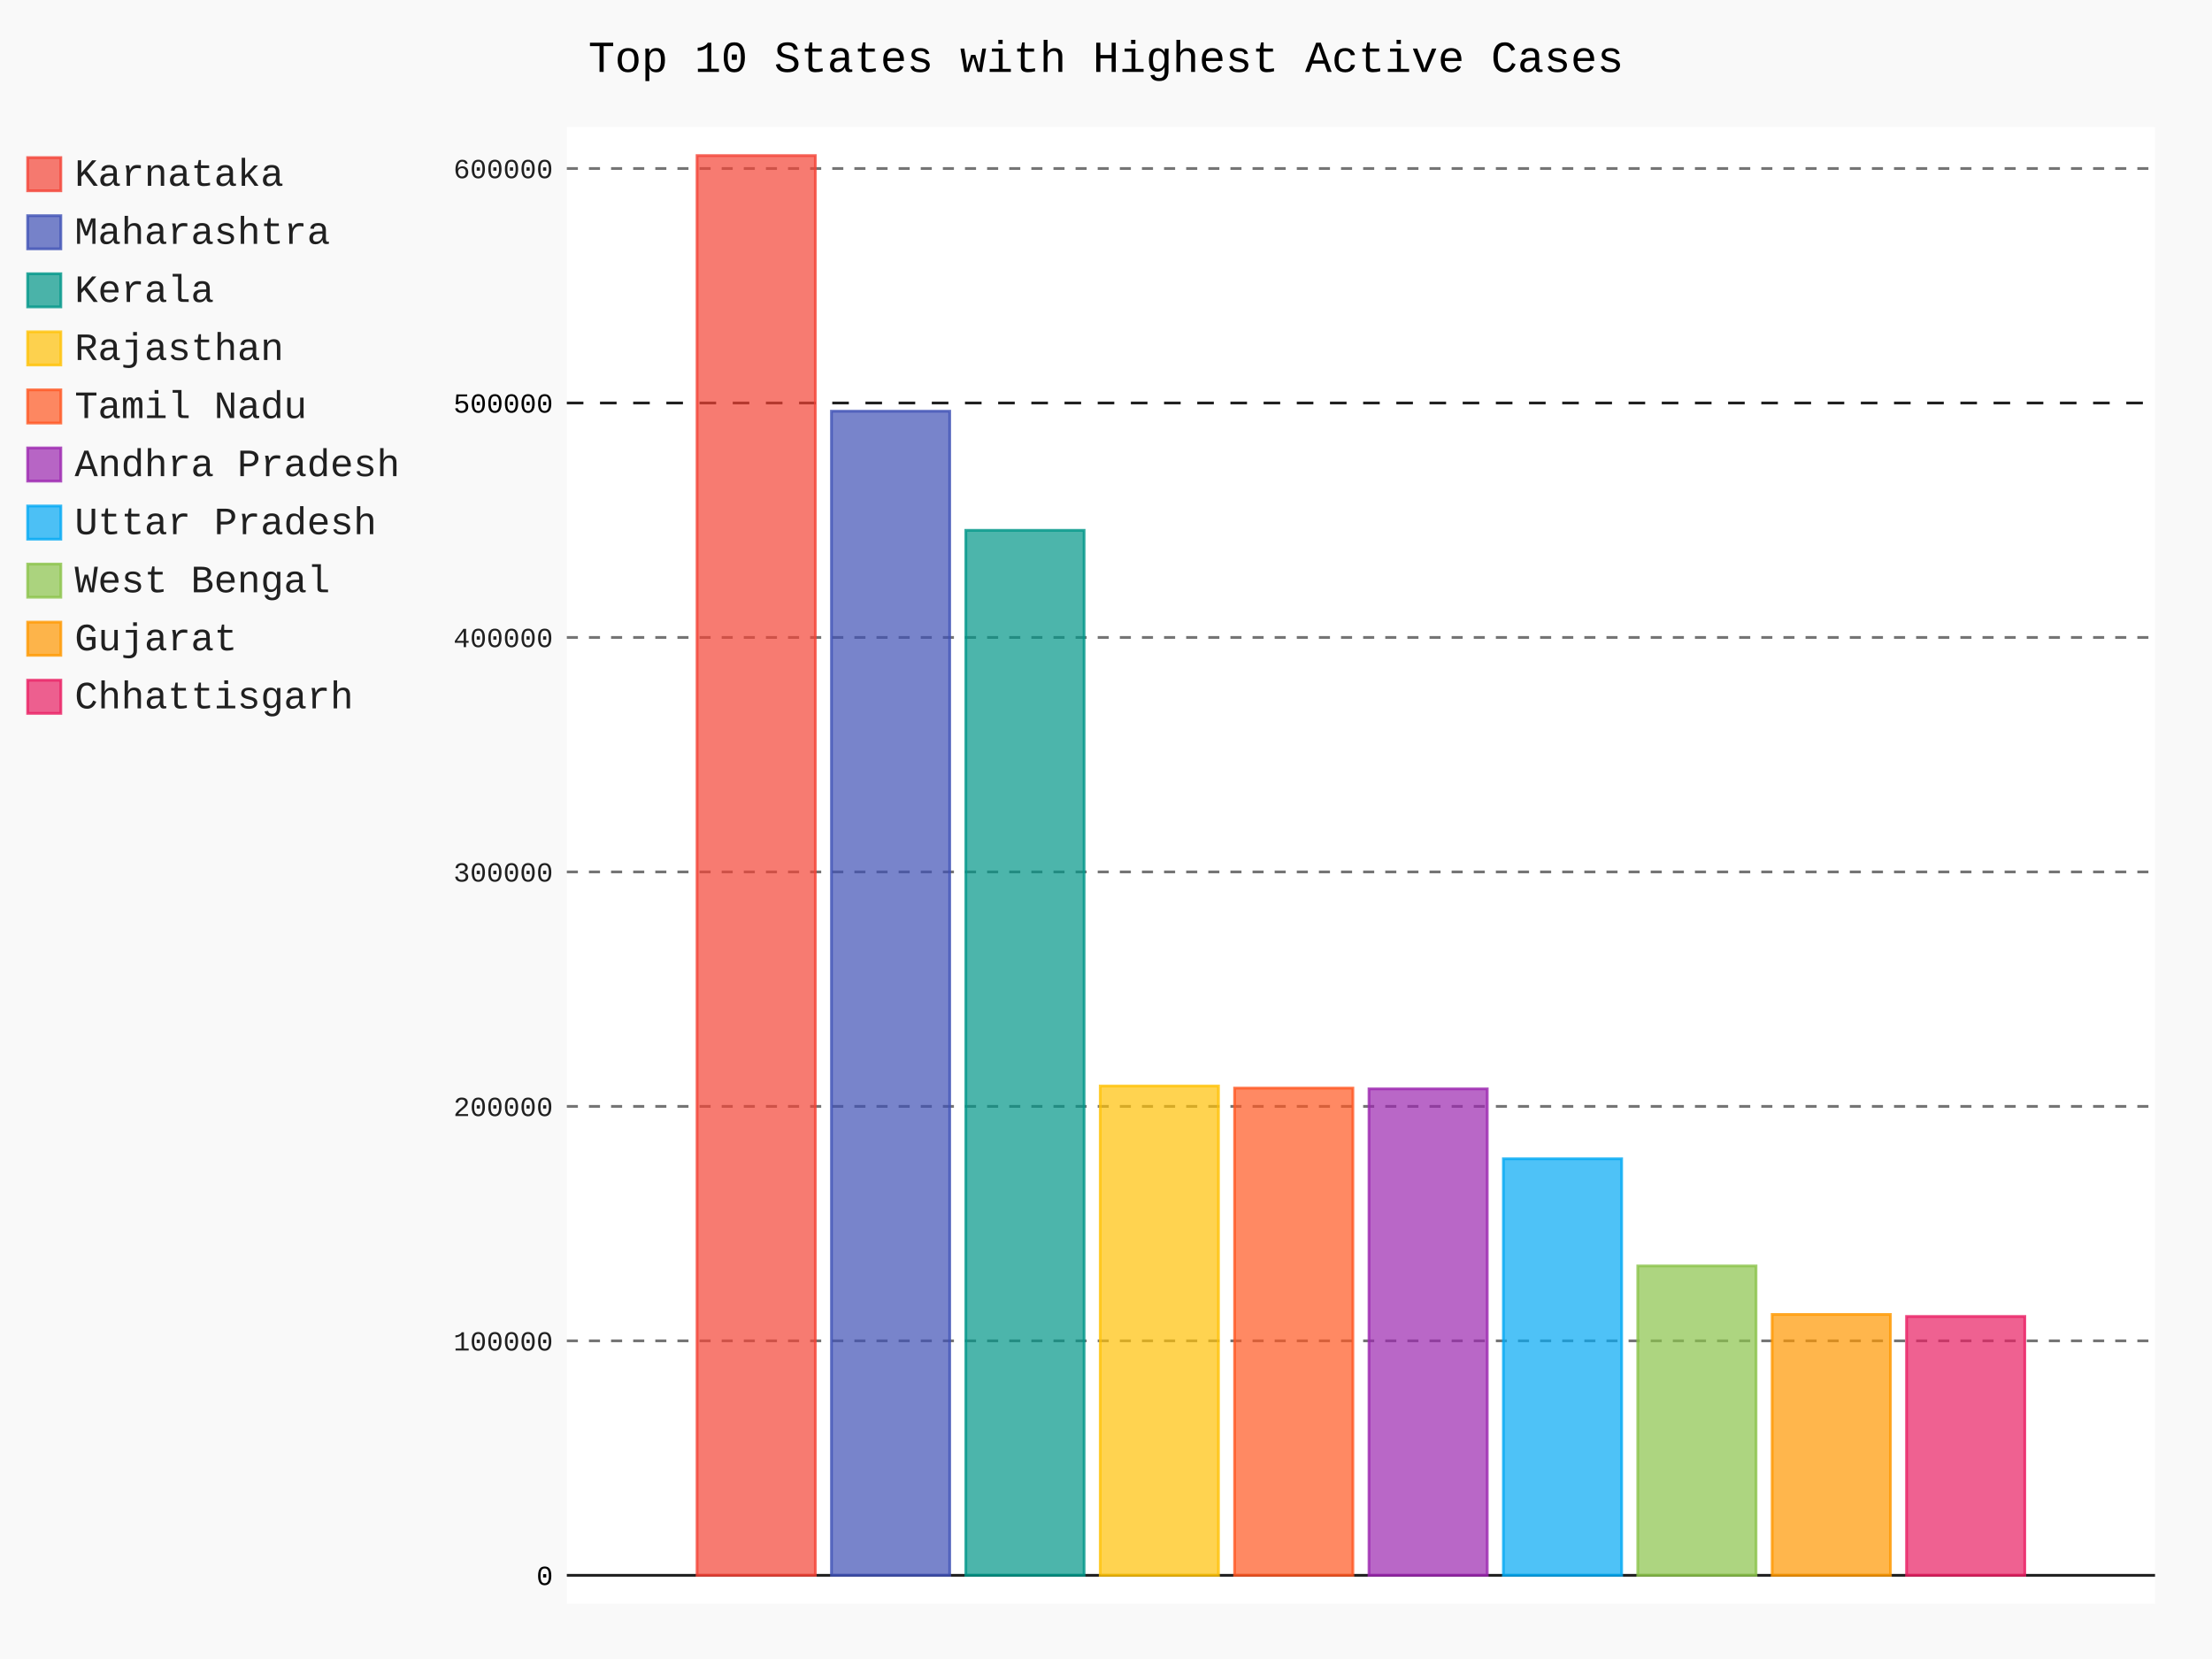
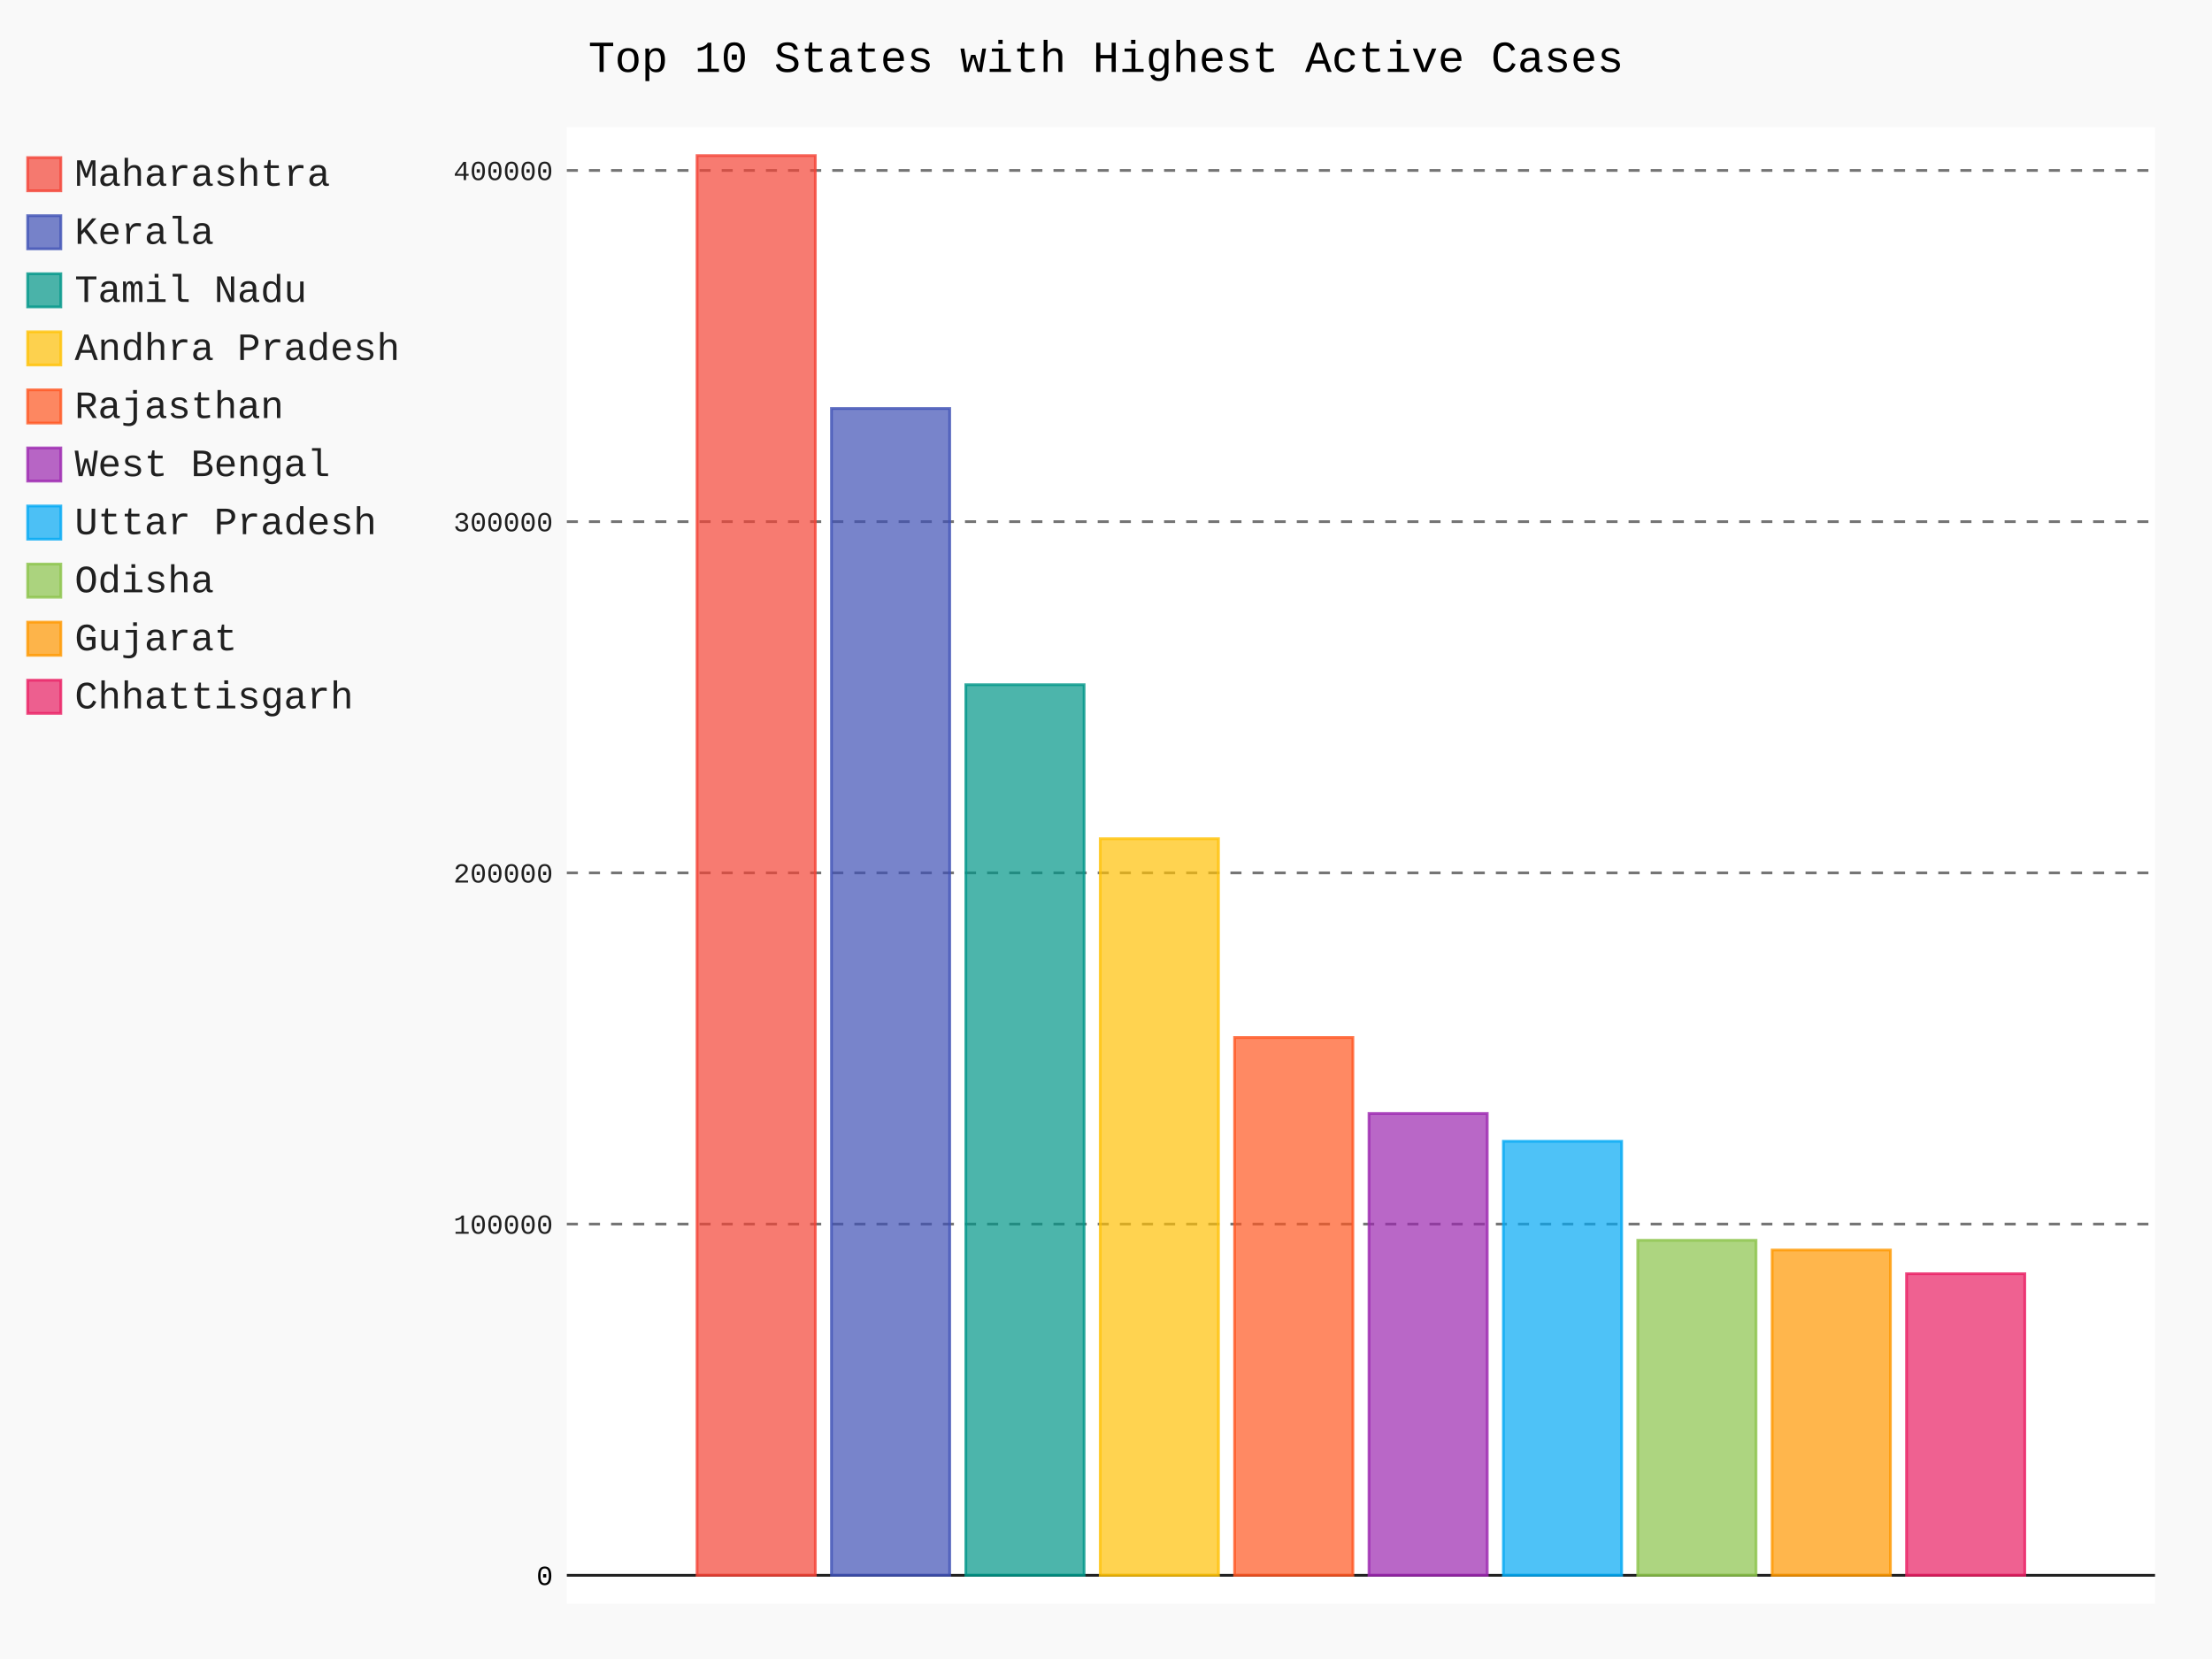
- <svg xmlns="http://www.w3.org/2000/svg" id="chart-166ef414-3161-4410-8903-fea153c54db4" class="pygal-chart" viewBox="0 0 800 600">
+ <svg xmlns="http://www.w3.org/2000/svg" id="chart-aa1db33b-b1c1-44d6-adee-5dd4cc53530f" class="pygal-chart" viewBox="0 0 800 600">
  <defs>
-     <style type="text/css">#chart-166ef414-3161-4410-8903-fea153c54db4{-webkit-user-select:none;-webkit-font-smoothing:antialiased;font-family:Consolas,"Liberation Mono",Menlo,Courier,monospace}#chart-166ef414-3161-4410-8903-fea153c54db4 .title{font-family:Consolas,"Liberation Mono",Menlo,Courier,monospace;font-size:16px}#chart-166ef414-3161-4410-8903-fea153c54db4 .legends .legend text{font-family:Consolas,"Liberation Mono",Menlo,Courier,monospace;font-size:14px}#chart-166ef414-3161-4410-8903-fea153c54db4 .axis text{font-family:Consolas,"Liberation Mono",Menlo,Courier,monospace;font-size:10px}#chart-166ef414-3161-4410-8903-fea153c54db4 .axis text.major{font-family:Consolas,"Liberation Mono",Menlo,Courier,monospace;font-size:10px}#chart-166ef414-3161-4410-8903-fea153c54db4 .text-overlay text.value{font-family:Consolas,"Liberation Mono",Menlo,Courier,monospace;font-size:16px}#chart-166ef414-3161-4410-8903-fea153c54db4 .text-overlay text.label{font-family:Consolas,"Liberation Mono",Menlo,Courier,monospace;font-size:10px}#chart-166ef414-3161-4410-8903-fea153c54db4 .tooltip{font-family:Consolas,"Liberation Mono",Menlo,Courier,monospace;font-size:14px}#chart-166ef414-3161-4410-8903-fea153c54db4 text.no_data{font-family:Consolas,"Liberation Mono",Menlo,Courier,monospace;font-size:64px}
- #chart-166ef414-3161-4410-8903-fea153c54db4{background-color:rgba(249,249,249,1)}#chart-166ef414-3161-4410-8903-fea153c54db4 path,#chart-166ef414-3161-4410-8903-fea153c54db4 line,#chart-166ef414-3161-4410-8903-fea153c54db4 rect,#chart-166ef414-3161-4410-8903-fea153c54db4 circle{-webkit-transition:150ms;-moz-transition:150ms;transition:150ms}#chart-166ef414-3161-4410-8903-fea153c54db4 .graph &gt; .background{fill:rgba(249,249,249,1)}#chart-166ef414-3161-4410-8903-fea153c54db4 .plot &gt; .background{fill:rgba(255,255,255,1)}#chart-166ef414-3161-4410-8903-fea153c54db4 .graph{fill:rgba(0,0,0,.87)}#chart-166ef414-3161-4410-8903-fea153c54db4 text.no_data{fill:rgba(0,0,0,1)}#chart-166ef414-3161-4410-8903-fea153c54db4 .title{fill:rgba(0,0,0,1)}#chart-166ef414-3161-4410-8903-fea153c54db4 .legends .legend text{fill:rgba(0,0,0,.87)}#chart-166ef414-3161-4410-8903-fea153c54db4 .legends .legend:hover text{fill:rgba(0,0,0,1)}#chart-166ef414-3161-4410-8903-fea153c54db4 .axis .line{stroke:rgba(0,0,0,1)}#chart-166ef414-3161-4410-8903-fea153c54db4 .axis .guide.line{stroke:rgba(0,0,0,.54)}#chart-166ef414-3161-4410-8903-fea153c54db4 .axis .major.line{stroke:rgba(0,0,0,.87)}#chart-166ef414-3161-4410-8903-fea153c54db4 .axis text.major{fill:rgba(0,0,0,1)}#chart-166ef414-3161-4410-8903-fea153c54db4 .axis.y .guides:hover .guide.line,#chart-166ef414-3161-4410-8903-fea153c54db4 .line-graph .axis.x .guides:hover .guide.line,#chart-166ef414-3161-4410-8903-fea153c54db4 .stackedline-graph .axis.x .guides:hover .guide.line,#chart-166ef414-3161-4410-8903-fea153c54db4 .xy-graph .axis.x .guides:hover .guide.line{stroke:rgba(0,0,0,1)}#chart-166ef414-3161-4410-8903-fea153c54db4 .axis .guides:hover text{fill:rgba(0,0,0,1)}#chart-166ef414-3161-4410-8903-fea153c54db4 .reactive{fill-opacity:.7;stroke-opacity:.8}#chart-166ef414-3161-4410-8903-fea153c54db4 .ci{stroke:rgba(0,0,0,.87)}#chart-166ef414-3161-4410-8903-fea153c54db4 .reactive.active,#chart-166ef414-3161-4410-8903-fea153c54db4 .active .reactive{fill-opacity:.8;stroke-opacity:.9;stroke-width:4}#chart-166ef414-3161-4410-8903-fea153c54db4 .ci .reactive.active{stroke-width:1.5}#chart-166ef414-3161-4410-8903-fea153c54db4 .series text{fill:rgba(0,0,0,1)}#chart-166ef414-3161-4410-8903-fea153c54db4 .tooltip rect{fill:rgba(255,255,255,1);stroke:rgba(0,0,0,1);-webkit-transition:opacity 150ms;-moz-transition:opacity 150ms;transition:opacity 150ms}#chart-166ef414-3161-4410-8903-fea153c54db4 .tooltip .label{fill:rgba(0,0,0,.87)}#chart-166ef414-3161-4410-8903-fea153c54db4 .tooltip .label{fill:rgba(0,0,0,.87)}#chart-166ef414-3161-4410-8903-fea153c54db4 .tooltip .legend{font-size:.8em;fill:rgba(0,0,0,.54)}#chart-166ef414-3161-4410-8903-fea153c54db4 .tooltip .x_label{font-size:.6em;fill:rgba(0,0,0,1)}#chart-166ef414-3161-4410-8903-fea153c54db4 .tooltip .xlink{font-size:.5em;text-decoration:underline}#chart-166ef414-3161-4410-8903-fea153c54db4 .tooltip .value{font-size:1.5em}#chart-166ef414-3161-4410-8903-fea153c54db4 .bound{font-size:.5em}#chart-166ef414-3161-4410-8903-fea153c54db4 .max-value{font-size:.75em;fill:rgba(0,0,0,.54)}#chart-166ef414-3161-4410-8903-fea153c54db4 .map-element{fill:rgba(255,255,255,1);stroke:rgba(0,0,0,.54) !important}#chart-166ef414-3161-4410-8903-fea153c54db4 .map-element .reactive{fill-opacity:inherit;stroke-opacity:inherit}#chart-166ef414-3161-4410-8903-fea153c54db4 .color-0,#chart-166ef414-3161-4410-8903-fea153c54db4 .color-0 a:visited{stroke:#F44336;fill:#F44336}#chart-166ef414-3161-4410-8903-fea153c54db4 .color-1,#chart-166ef414-3161-4410-8903-fea153c54db4 .color-1 a:visited{stroke:#3F51B5;fill:#3F51B5}#chart-166ef414-3161-4410-8903-fea153c54db4 .color-2,#chart-166ef414-3161-4410-8903-fea153c54db4 .color-2 a:visited{stroke:#009688;fill:#009688}#chart-166ef414-3161-4410-8903-fea153c54db4 .color-3,#chart-166ef414-3161-4410-8903-fea153c54db4 .color-3 a:visited{stroke:#FFC107;fill:#FFC107}#chart-166ef414-3161-4410-8903-fea153c54db4 .color-4,#chart-166ef414-3161-4410-8903-fea153c54db4 .color-4 a:visited{stroke:#FF5722;fill:#FF5722}#chart-166ef414-3161-4410-8903-fea153c54db4 .color-5,#chart-166ef414-3161-4410-8903-fea153c54db4 .color-5 a:visited{stroke:#9C27B0;fill:#9C27B0}#chart-166ef414-3161-4410-8903-fea153c54db4 .color-6,#chart-166ef414-3161-4410-8903-fea153c54db4 .color-6 a:visited{stroke:#03A9F4;fill:#03A9F4}#chart-166ef414-3161-4410-8903-fea153c54db4 .color-7,#chart-166ef414-3161-4410-8903-fea153c54db4 .color-7 a:visited{stroke:#8BC34A;fill:#8BC34A}#chart-166ef414-3161-4410-8903-fea153c54db4 .color-8,#chart-166ef414-3161-4410-8903-fea153c54db4 .color-8 a:visited{stroke:#FF9800;fill:#FF9800}#chart-166ef414-3161-4410-8903-fea153c54db4 .color-9,#chart-166ef414-3161-4410-8903-fea153c54db4 .color-9 a:visited{stroke:#E91E63;fill:#E91E63}#chart-166ef414-3161-4410-8903-fea153c54db4 .text-overlay .color-0 text{fill:black}#chart-166ef414-3161-4410-8903-fea153c54db4 .text-overlay .color-1 text{fill:black}#chart-166ef414-3161-4410-8903-fea153c54db4 .text-overlay .color-2 text{fill:black}#chart-166ef414-3161-4410-8903-fea153c54db4 .text-overlay .color-3 text{fill:black}#chart-166ef414-3161-4410-8903-fea153c54db4 .text-overlay .color-4 text{fill:black}#chart-166ef414-3161-4410-8903-fea153c54db4 .text-overlay .color-5 text{fill:black}#chart-166ef414-3161-4410-8903-fea153c54db4 .text-overlay .color-6 text{fill:black}#chart-166ef414-3161-4410-8903-fea153c54db4 .text-overlay .color-7 text{fill:black}#chart-166ef414-3161-4410-8903-fea153c54db4 .text-overlay .color-8 text{fill:black}#chart-166ef414-3161-4410-8903-fea153c54db4 .text-overlay .color-9 text{fill:black}
- #chart-166ef414-3161-4410-8903-fea153c54db4 text.no_data{text-anchor:middle}#chart-166ef414-3161-4410-8903-fea153c54db4 .guide.line{fill:none}#chart-166ef414-3161-4410-8903-fea153c54db4 .centered{text-anchor:middle}#chart-166ef414-3161-4410-8903-fea153c54db4 .title{text-anchor:middle}#chart-166ef414-3161-4410-8903-fea153c54db4 .legends .legend text{fill-opacity:1}#chart-166ef414-3161-4410-8903-fea153c54db4 .axis.x text{text-anchor:middle}#chart-166ef414-3161-4410-8903-fea153c54db4 .axis.x:not(.web) text[transform]{text-anchor:start}#chart-166ef414-3161-4410-8903-fea153c54db4 .axis.x:not(.web) text[transform].backwards{text-anchor:end}#chart-166ef414-3161-4410-8903-fea153c54db4 .axis.y text{text-anchor:end}#chart-166ef414-3161-4410-8903-fea153c54db4 .axis.y text[transform].backwards{text-anchor:start}#chart-166ef414-3161-4410-8903-fea153c54db4 .axis.y2 text{text-anchor:start}#chart-166ef414-3161-4410-8903-fea153c54db4 .axis.y2 text[transform].backwards{text-anchor:end}#chart-166ef414-3161-4410-8903-fea153c54db4 .axis .guide.line{stroke-dasharray:4,4}#chart-166ef414-3161-4410-8903-fea153c54db4 .axis .major.guide.line{stroke-dasharray:6,6}#chart-166ef414-3161-4410-8903-fea153c54db4 .horizontal .axis.y .guide.line,#chart-166ef414-3161-4410-8903-fea153c54db4 .horizontal .axis.y2 .guide.line,#chart-166ef414-3161-4410-8903-fea153c54db4 .vertical .axis.x .guide.line{opacity:0}#chart-166ef414-3161-4410-8903-fea153c54db4 .horizontal .axis.always_show .guide.line,#chart-166ef414-3161-4410-8903-fea153c54db4 .vertical .axis.always_show .guide.line{opacity:1 !important}#chart-166ef414-3161-4410-8903-fea153c54db4 .axis.y .guides:hover .guide.line,#chart-166ef414-3161-4410-8903-fea153c54db4 .axis.y2 .guides:hover .guide.line,#chart-166ef414-3161-4410-8903-fea153c54db4 .axis.x .guides:hover .guide.line{opacity:1}#chart-166ef414-3161-4410-8903-fea153c54db4 .axis .guides:hover text{opacity:1}#chart-166ef414-3161-4410-8903-fea153c54db4 .nofill{fill:none}#chart-166ef414-3161-4410-8903-fea153c54db4 .subtle-fill{fill-opacity:.2}#chart-166ef414-3161-4410-8903-fea153c54db4 .dot{stroke-width:1px;fill-opacity:1}#chart-166ef414-3161-4410-8903-fea153c54db4 .dot.active{stroke-width:5px}#chart-166ef414-3161-4410-8903-fea153c54db4 .dot.negative{fill:transparent}#chart-166ef414-3161-4410-8903-fea153c54db4 text,#chart-166ef414-3161-4410-8903-fea153c54db4 tspan{stroke:none !important}#chart-166ef414-3161-4410-8903-fea153c54db4 .series text.active{opacity:1}#chart-166ef414-3161-4410-8903-fea153c54db4 .tooltip rect{fill-opacity:.95;stroke-width:.5}#chart-166ef414-3161-4410-8903-fea153c54db4 .tooltip text{fill-opacity:1}#chart-166ef414-3161-4410-8903-fea153c54db4 .showable{visibility:hidden}#chart-166ef414-3161-4410-8903-fea153c54db4 .showable.shown{visibility:visible}#chart-166ef414-3161-4410-8903-fea153c54db4 .gauge-background{fill:rgba(229,229,229,1);stroke:none}#chart-166ef414-3161-4410-8903-fea153c54db4 .bg-lines{stroke:rgba(249,249,249,1);stroke-width:2px}</style>
+     <style type="text/css">#chart-aa1db33b-b1c1-44d6-adee-5dd4cc53530f{-webkit-user-select:none;-webkit-font-smoothing:antialiased;font-family:Consolas,"Liberation Mono",Menlo,Courier,monospace}#chart-aa1db33b-b1c1-44d6-adee-5dd4cc53530f .title{font-family:Consolas,"Liberation Mono",Menlo,Courier,monospace;font-size:16px}#chart-aa1db33b-b1c1-44d6-adee-5dd4cc53530f .legends .legend text{font-family:Consolas,"Liberation Mono",Menlo,Courier,monospace;font-size:14px}#chart-aa1db33b-b1c1-44d6-adee-5dd4cc53530f .axis text{font-family:Consolas,"Liberation Mono",Menlo,Courier,monospace;font-size:10px}#chart-aa1db33b-b1c1-44d6-adee-5dd4cc53530f .axis text.major{font-family:Consolas,"Liberation Mono",Menlo,Courier,monospace;font-size:10px}#chart-aa1db33b-b1c1-44d6-adee-5dd4cc53530f .text-overlay text.value{font-family:Consolas,"Liberation Mono",Menlo,Courier,monospace;font-size:16px}#chart-aa1db33b-b1c1-44d6-adee-5dd4cc53530f .text-overlay text.label{font-family:Consolas,"Liberation Mono",Menlo,Courier,monospace;font-size:10px}#chart-aa1db33b-b1c1-44d6-adee-5dd4cc53530f .tooltip{font-family:Consolas,"Liberation Mono",Menlo,Courier,monospace;font-size:14px}#chart-aa1db33b-b1c1-44d6-adee-5dd4cc53530f text.no_data{font-family:Consolas,"Liberation Mono",Menlo,Courier,monospace;font-size:64px}
+ #chart-aa1db33b-b1c1-44d6-adee-5dd4cc53530f{background-color:rgba(249,249,249,1)}#chart-aa1db33b-b1c1-44d6-adee-5dd4cc53530f path,#chart-aa1db33b-b1c1-44d6-adee-5dd4cc53530f line,#chart-aa1db33b-b1c1-44d6-adee-5dd4cc53530f rect,#chart-aa1db33b-b1c1-44d6-adee-5dd4cc53530f circle{-webkit-transition:150ms;-moz-transition:150ms;transition:150ms}#chart-aa1db33b-b1c1-44d6-adee-5dd4cc53530f .graph &gt; .background{fill:rgba(249,249,249,1)}#chart-aa1db33b-b1c1-44d6-adee-5dd4cc53530f .plot &gt; .background{fill:rgba(255,255,255,1)}#chart-aa1db33b-b1c1-44d6-adee-5dd4cc53530f .graph{fill:rgba(0,0,0,.87)}#chart-aa1db33b-b1c1-44d6-adee-5dd4cc53530f text.no_data{fill:rgba(0,0,0,1)}#chart-aa1db33b-b1c1-44d6-adee-5dd4cc53530f .title{fill:rgba(0,0,0,1)}#chart-aa1db33b-b1c1-44d6-adee-5dd4cc53530f .legends .legend text{fill:rgba(0,0,0,.87)}#chart-aa1db33b-b1c1-44d6-adee-5dd4cc53530f .legends .legend:hover text{fill:rgba(0,0,0,1)}#chart-aa1db33b-b1c1-44d6-adee-5dd4cc53530f .axis .line{stroke:rgba(0,0,0,1)}#chart-aa1db33b-b1c1-44d6-adee-5dd4cc53530f .axis .guide.line{stroke:rgba(0,0,0,.54)}#chart-aa1db33b-b1c1-44d6-adee-5dd4cc53530f .axis .major.line{stroke:rgba(0,0,0,.87)}#chart-aa1db33b-b1c1-44d6-adee-5dd4cc53530f .axis text.major{fill:rgba(0,0,0,1)}#chart-aa1db33b-b1c1-44d6-adee-5dd4cc53530f .axis.y .guides:hover .guide.line,#chart-aa1db33b-b1c1-44d6-adee-5dd4cc53530f .line-graph .axis.x .guides:hover .guide.line,#chart-aa1db33b-b1c1-44d6-adee-5dd4cc53530f .stackedline-graph .axis.x .guides:hover .guide.line,#chart-aa1db33b-b1c1-44d6-adee-5dd4cc53530f .xy-graph .axis.x .guides:hover .guide.line{stroke:rgba(0,0,0,1)}#chart-aa1db33b-b1c1-44d6-adee-5dd4cc53530f .axis .guides:hover text{fill:rgba(0,0,0,1)}#chart-aa1db33b-b1c1-44d6-adee-5dd4cc53530f .reactive{fill-opacity:.7;stroke-opacity:.8}#chart-aa1db33b-b1c1-44d6-adee-5dd4cc53530f .ci{stroke:rgba(0,0,0,.87)}#chart-aa1db33b-b1c1-44d6-adee-5dd4cc53530f .reactive.active,#chart-aa1db33b-b1c1-44d6-adee-5dd4cc53530f .active .reactive{fill-opacity:.8;stroke-opacity:.9;stroke-width:4}#chart-aa1db33b-b1c1-44d6-adee-5dd4cc53530f .ci .reactive.active{stroke-width:1.5}#chart-aa1db33b-b1c1-44d6-adee-5dd4cc53530f .series text{fill:rgba(0,0,0,1)}#chart-aa1db33b-b1c1-44d6-adee-5dd4cc53530f .tooltip rect{fill:rgba(255,255,255,1);stroke:rgba(0,0,0,1);-webkit-transition:opacity 150ms;-moz-transition:opacity 150ms;transition:opacity 150ms}#chart-aa1db33b-b1c1-44d6-adee-5dd4cc53530f .tooltip .label{fill:rgba(0,0,0,.87)}#chart-aa1db33b-b1c1-44d6-adee-5dd4cc53530f .tooltip .label{fill:rgba(0,0,0,.87)}#chart-aa1db33b-b1c1-44d6-adee-5dd4cc53530f .tooltip .legend{font-size:.8em;fill:rgba(0,0,0,.54)}#chart-aa1db33b-b1c1-44d6-adee-5dd4cc53530f .tooltip .x_label{font-size:.6em;fill:rgba(0,0,0,1)}#chart-aa1db33b-b1c1-44d6-adee-5dd4cc53530f .tooltip .xlink{font-size:.5em;text-decoration:underline}#chart-aa1db33b-b1c1-44d6-adee-5dd4cc53530f .tooltip .value{font-size:1.5em}#chart-aa1db33b-b1c1-44d6-adee-5dd4cc53530f .bound{font-size:.5em}#chart-aa1db33b-b1c1-44d6-adee-5dd4cc53530f .max-value{font-size:.75em;fill:rgba(0,0,0,.54)}#chart-aa1db33b-b1c1-44d6-adee-5dd4cc53530f .map-element{fill:rgba(255,255,255,1);stroke:rgba(0,0,0,.54) !important}#chart-aa1db33b-b1c1-44d6-adee-5dd4cc53530f .map-element .reactive{fill-opacity:inherit;stroke-opacity:inherit}#chart-aa1db33b-b1c1-44d6-adee-5dd4cc53530f .color-0,#chart-aa1db33b-b1c1-44d6-adee-5dd4cc53530f .color-0 a:visited{stroke:#F44336;fill:#F44336}#chart-aa1db33b-b1c1-44d6-adee-5dd4cc53530f .color-1,#chart-aa1db33b-b1c1-44d6-adee-5dd4cc53530f .color-1 a:visited{stroke:#3F51B5;fill:#3F51B5}#chart-aa1db33b-b1c1-44d6-adee-5dd4cc53530f .color-2,#chart-aa1db33b-b1c1-44d6-adee-5dd4cc53530f .color-2 a:visited{stroke:#009688;fill:#009688}#chart-aa1db33b-b1c1-44d6-adee-5dd4cc53530f .color-3,#chart-aa1db33b-b1c1-44d6-adee-5dd4cc53530f .color-3 a:visited{stroke:#FFC107;fill:#FFC107}#chart-aa1db33b-b1c1-44d6-adee-5dd4cc53530f .color-4,#chart-aa1db33b-b1c1-44d6-adee-5dd4cc53530f .color-4 a:visited{stroke:#FF5722;fill:#FF5722}#chart-aa1db33b-b1c1-44d6-adee-5dd4cc53530f .color-5,#chart-aa1db33b-b1c1-44d6-adee-5dd4cc53530f .color-5 a:visited{stroke:#9C27B0;fill:#9C27B0}#chart-aa1db33b-b1c1-44d6-adee-5dd4cc53530f .color-6,#chart-aa1db33b-b1c1-44d6-adee-5dd4cc53530f .color-6 a:visited{stroke:#03A9F4;fill:#03A9F4}#chart-aa1db33b-b1c1-44d6-adee-5dd4cc53530f .color-7,#chart-aa1db33b-b1c1-44d6-adee-5dd4cc53530f .color-7 a:visited{stroke:#8BC34A;fill:#8BC34A}#chart-aa1db33b-b1c1-44d6-adee-5dd4cc53530f .color-8,#chart-aa1db33b-b1c1-44d6-adee-5dd4cc53530f .color-8 a:visited{stroke:#FF9800;fill:#FF9800}#chart-aa1db33b-b1c1-44d6-adee-5dd4cc53530f .color-9,#chart-aa1db33b-b1c1-44d6-adee-5dd4cc53530f .color-9 a:visited{stroke:#E91E63;fill:#E91E63}#chart-aa1db33b-b1c1-44d6-adee-5dd4cc53530f .text-overlay .color-0 text{fill:black}#chart-aa1db33b-b1c1-44d6-adee-5dd4cc53530f .text-overlay .color-1 text{fill:black}#chart-aa1db33b-b1c1-44d6-adee-5dd4cc53530f .text-overlay .color-2 text{fill:black}#chart-aa1db33b-b1c1-44d6-adee-5dd4cc53530f .text-overlay .color-3 text{fill:black}#chart-aa1db33b-b1c1-44d6-adee-5dd4cc53530f .text-overlay .color-4 text{fill:black}#chart-aa1db33b-b1c1-44d6-adee-5dd4cc53530f .text-overlay .color-5 text{fill:black}#chart-aa1db33b-b1c1-44d6-adee-5dd4cc53530f .text-overlay .color-6 text{fill:black}#chart-aa1db33b-b1c1-44d6-adee-5dd4cc53530f .text-overlay .color-7 text{fill:black}#chart-aa1db33b-b1c1-44d6-adee-5dd4cc53530f .text-overlay .color-8 text{fill:black}#chart-aa1db33b-b1c1-44d6-adee-5dd4cc53530f .text-overlay .color-9 text{fill:black}
+ #chart-aa1db33b-b1c1-44d6-adee-5dd4cc53530f text.no_data{text-anchor:middle}#chart-aa1db33b-b1c1-44d6-adee-5dd4cc53530f .guide.line{fill:none}#chart-aa1db33b-b1c1-44d6-adee-5dd4cc53530f .centered{text-anchor:middle}#chart-aa1db33b-b1c1-44d6-adee-5dd4cc53530f .title{text-anchor:middle}#chart-aa1db33b-b1c1-44d6-adee-5dd4cc53530f .legends .legend text{fill-opacity:1}#chart-aa1db33b-b1c1-44d6-adee-5dd4cc53530f .axis.x text{text-anchor:middle}#chart-aa1db33b-b1c1-44d6-adee-5dd4cc53530f .axis.x:not(.web) text[transform]{text-anchor:start}#chart-aa1db33b-b1c1-44d6-adee-5dd4cc53530f .axis.x:not(.web) text[transform].backwards{text-anchor:end}#chart-aa1db33b-b1c1-44d6-adee-5dd4cc53530f .axis.y text{text-anchor:end}#chart-aa1db33b-b1c1-44d6-adee-5dd4cc53530f .axis.y text[transform].backwards{text-anchor:start}#chart-aa1db33b-b1c1-44d6-adee-5dd4cc53530f .axis.y2 text{text-anchor:start}#chart-aa1db33b-b1c1-44d6-adee-5dd4cc53530f .axis.y2 text[transform].backwards{text-anchor:end}#chart-aa1db33b-b1c1-44d6-adee-5dd4cc53530f .axis .guide.line{stroke-dasharray:4,4}#chart-aa1db33b-b1c1-44d6-adee-5dd4cc53530f .axis .major.guide.line{stroke-dasharray:6,6}#chart-aa1db33b-b1c1-44d6-adee-5dd4cc53530f .horizontal .axis.y .guide.line,#chart-aa1db33b-b1c1-44d6-adee-5dd4cc53530f .horizontal .axis.y2 .guide.line,#chart-aa1db33b-b1c1-44d6-adee-5dd4cc53530f .vertical .axis.x .guide.line{opacity:0}#chart-aa1db33b-b1c1-44d6-adee-5dd4cc53530f .horizontal .axis.always_show .guide.line,#chart-aa1db33b-b1c1-44d6-adee-5dd4cc53530f .vertical .axis.always_show .guide.line{opacity:1 !important}#chart-aa1db33b-b1c1-44d6-adee-5dd4cc53530f .axis.y .guides:hover .guide.line,#chart-aa1db33b-b1c1-44d6-adee-5dd4cc53530f .axis.y2 .guides:hover .guide.line,#chart-aa1db33b-b1c1-44d6-adee-5dd4cc53530f .axis.x .guides:hover .guide.line{opacity:1}#chart-aa1db33b-b1c1-44d6-adee-5dd4cc53530f .axis .guides:hover text{opacity:1}#chart-aa1db33b-b1c1-44d6-adee-5dd4cc53530f .nofill{fill:none}#chart-aa1db33b-b1c1-44d6-adee-5dd4cc53530f .subtle-fill{fill-opacity:.2}#chart-aa1db33b-b1c1-44d6-adee-5dd4cc53530f .dot{stroke-width:1px;fill-opacity:1}#chart-aa1db33b-b1c1-44d6-adee-5dd4cc53530f .dot.active{stroke-width:5px}#chart-aa1db33b-b1c1-44d6-adee-5dd4cc53530f .dot.negative{fill:transparent}#chart-aa1db33b-b1c1-44d6-adee-5dd4cc53530f text,#chart-aa1db33b-b1c1-44d6-adee-5dd4cc53530f tspan{stroke:none !important}#chart-aa1db33b-b1c1-44d6-adee-5dd4cc53530f .series text.active{opacity:1}#chart-aa1db33b-b1c1-44d6-adee-5dd4cc53530f .tooltip rect{fill-opacity:.95;stroke-width:.5}#chart-aa1db33b-b1c1-44d6-adee-5dd4cc53530f .tooltip text{fill-opacity:1}#chart-aa1db33b-b1c1-44d6-adee-5dd4cc53530f .showable{visibility:hidden}#chart-aa1db33b-b1c1-44d6-adee-5dd4cc53530f .showable.shown{visibility:visible}#chart-aa1db33b-b1c1-44d6-adee-5dd4cc53530f .gauge-background{fill:rgba(229,229,229,1);stroke:none}#chart-aa1db33b-b1c1-44d6-adee-5dd4cc53530f .bg-lines{stroke:rgba(249,249,249,1);stroke-width:2px}</style>
  </defs>
  <g class="graph bar-graph vertical">
    <rect x="0" y="0" width="800" height="600" class="background" />
    <g transform="translate(205, 46)" class="plot">
      <rect x="0" y="0" width="574.4" height="534" class="background" />
      <g class="axis y always_show">
        <g class="guides">
          <path d="M0 523.731 h574.4" class="axis major line" />
          <text x="-5" y="527.231" class="major">0</text>
        </g>
        <g class="guides">
-           <path d="M0 438.933 h574.4" class="guide line" />
-           <text x="-5" y="442.433" class="">100000</text>
+           <path d="M0 396.708 h574.4" class="guide line" />
+           <text x="-5" y="400.208" class="">100000</text>
        </g>
        <g class="guides">
-           <path d="M0 354.136 h574.4" class="guide line" />
-           <text x="-5" y="357.636" class="">200000</text>
+           <path d="M0 269.686 h574.4" class="guide line" />
+           <text x="-5" y="273.186" class="">200000</text>
        </g>
        <g class="guides">
-           <path d="M0 269.338 h574.4" class="guide line" />
-           <text x="-5" y="272.838" class="">300000</text>
+           <path d="M0 142.663 h574.4" class="guide line" />
+           <text x="-5" y="146.163" class="">300000</text>
        </g>
        <g class="guides">
-           <path d="M0 184.541 h574.4" class="guide line" />
-           <text x="-5" y="188.041" class="">400000</text>
-         </g>
-         <g class="guides">
-           <path d="M0 99.743 h574.4" class="major guide line" />
-           <text x="-5" y="103.243" class="major">500000</text>
-         </g>
-         <g class="guides">
-           <path d="M0 14.946 h574.4" class="guide line" />
-           <text x="-5" y="18.446" class="">600000</text>
+           <path d="M0 15.641 h574.4" class="guide line" />
+           <text x="-5" y="19.141" class="">400000</text>
        </g>
      </g>
      <g class="series serie-0 color-0">
        <g class="bars">
          <g class="bar">
            <rect x="47.101" y="10.269" rx="0" ry="0" width="42.771" height="513.462" class="rect reactive tooltip-trigger" />
          </g>
        </g>
      </g>
      <g class="series serie-1 color-1">
        <g class="bars">
          <g class="bar">
-             <rect x="95.704" y="102.713" rx="0" ry="0" width="42.771" height="421.018" class="rect reactive tooltip-trigger" />
+             <rect x="95.704" y="101.729" rx="0" ry="0" width="42.771" height="422.002" class="rect reactive tooltip-trigger" />
          </g>
        </g>
      </g>
      <g class="series serie-2 color-2">
        <g class="bars">
          <g class="bar">
-             <rect x="144.307" y="145.795" rx="0" ry="0" width="42.771" height="377.936" class="rect reactive tooltip-trigger" />
+             <rect x="144.307" y="201.632" rx="0" ry="0" width="42.771" height="322.098" class="rect reactive tooltip-trigger" />
          </g>
        </g>
      </g>
      <g class="series serie-3 color-3">
        <g class="bars">
          <g class="bar">
-             <rect x="192.91" y="346.76" rx="0" ry="0" width="42.771" height="176.971" class="rect reactive tooltip-trigger" />
+             <rect x="192.91" y="257.319" rx="0" ry="0" width="42.771" height="266.412" class="rect reactive tooltip-trigger" />
          </g>
        </g>
      </g>
      <g class="series serie-4 color-4">
        <g class="bars">
          <g class="bar">
-             <rect x="241.513" y="347.531" rx="0" ry="0" width="42.771" height="176.2" class="rect reactive tooltip-trigger" />
+             <rect x="241.513" y="329.226" rx="0" ry="0" width="42.771" height="194.504" class="rect reactive tooltip-trigger" />
          </g>
        </g>
      </g>
      <g class="series serie-5 color-5">
        <g class="bars">
          <g class="bar">
-             <rect x="290.116" y="347.804" rx="0" ry="0" width="42.771" height="175.927" class="rect reactive tooltip-trigger" />
+             <rect x="290.116" y="356.708" rx="0" ry="0" width="42.771" height="167.023" class="rect reactive tooltip-trigger" />
          </g>
        </g>
      </g>
      <g class="series serie-6 color-6">
        <g class="bars">
          <g class="bar">
-             <rect x="338.719" y="373.094" rx="0" ry="0" width="42.771" height="150.637" class="rect reactive tooltip-trigger" />
+             <rect x="338.719" y="366.758" rx="0" ry="0" width="42.771" height="156.973" class="rect reactive tooltip-trigger" />
          </g>
        </g>
      </g>
      <g class="series serie-7 color-7">
        <g class="bars">
          <g class="bar">
-             <rect x="387.322" y="411.842" rx="0" ry="0" width="42.771" height="111.889" class="rect reactive tooltip-trigger" />
+             <rect x="387.322" y="402.562" rx="0" ry="0" width="42.771" height="121.169" class="rect reactive tooltip-trigger" />
          </g>
        </g>
      </g>
      <g class="series serie-8 color-8">
        <g class="bars">
          <g class="bar">
-             <rect x="435.925" y="429.383" rx="0" ry="0" width="42.771" height="94.348" class="rect reactive tooltip-trigger" />
+             <rect x="435.925" y="406.086" rx="0" ry="0" width="42.771" height="117.644" class="rect reactive tooltip-trigger" />
          </g>
        </g>
      </g>
      <g class="series serie-9 color-9">
        <g class="bars">
          <g class="bar">
-             <rect x="484.528" y="430.113" rx="0" ry="0" width="42.771" height="93.617" class="rect reactive tooltip-trigger" />
+             <rect x="484.528" y="414.659" rx="0" ry="0" width="42.771" height="109.072" class="rect reactive tooltip-trigger" />
          </g>
        </g>
      </g>
    </g>
    <g class="titles">
      <text x="400.0" y="26" class="title plot_title">Top 10 States with Highest Active Cases</text>
    </g>
    <g transform="translate(205, 46)" class="plot overlay">
      <g class="series serie-0 color-0" />
      <g class="series serie-1 color-1" />
      <g class="series serie-2 color-2" />
      <g class="series serie-3 color-3" />
      <g class="series serie-4 color-4" />
      <g class="series serie-5 color-5" />
      <g class="series serie-6 color-6" />
      <g class="series serie-7 color-7" />
      <g class="series serie-8 color-8" />
      <g class="series serie-9 color-9" />
    </g>
    <g transform="translate(205, 46)" class="plot text-overlay">
      <g class="series serie-0 color-0" />
      <g class="series serie-1 color-1" />
      <g class="series serie-2 color-2" />
      <g class="series serie-3 color-3" />
      <g class="series serie-4 color-4" />
      <g class="series serie-5 color-5" />
      <g class="series serie-6 color-6" />
      <g class="series serie-7 color-7" />
      <g class="series serie-8 color-8" />
      <g class="series serie-9 color-9" />
    </g>
    <g transform="translate(205, 46)" class="plot tooltip-overlay">
      <g transform="translate(0 0)" style="opacity: 0" class="tooltip">
        <rect rx="0" ry="0" width="0" height="0" class="tooltip-box" />
        <g class="text" />
      </g>
    </g>
    <g transform="translate(10, 56)" class="legends">
      <g id="activate-serie-0" class="legend reactive activate-serie">
        <rect x="0.0" y="1.0" width="12" height="12" class="color-0 reactive" />
-         <text x="17.0" y="11.2">Karnataka</text>
+         <text x="17.0" y="11.2">Maharashtra</text>
      </g>
      <g id="activate-serie-1" class="legend reactive activate-serie">
        <rect x="0.0" y="22.0" width="12" height="12" class="color-1 reactive" />
-         <text x="17.0" y="32.2">Maharashtra</text>
+         <text x="17.0" y="32.2">Kerala</text>
      </g>
      <g id="activate-serie-2" class="legend reactive activate-serie">
        <rect x="0.0" y="43.0" width="12" height="12" class="color-2 reactive" />
-         <text x="17.0" y="53.2">Kerala</text>
+         <text x="17.0" y="53.2">Tamil Nadu</text>
      </g>
      <g id="activate-serie-3" class="legend reactive activate-serie">
        <rect x="0.0" y="64.0" width="12" height="12" class="color-3 reactive" />
-         <text x="17.0" y="74.2">Rajasthan</text>
+         <text x="17.0" y="74.2">Andhra Pradesh</text>
      </g>
      <g id="activate-serie-4" class="legend reactive activate-serie">
        <rect x="0.0" y="85.0" width="12" height="12" class="color-4 reactive" />
-         <text x="17.0" y="95.2">Tamil Nadu</text>
+         <text x="17.0" y="95.2">Rajasthan</text>
      </g>
      <g id="activate-serie-5" class="legend reactive activate-serie">
        <rect x="0.0" y="106.0" width="12" height="12" class="color-5 reactive" />
-         <text x="17.0" y="116.2">Andhra Pradesh</text>
+         <text x="17.0" y="116.2">West Bengal</text>
      </g>
      <g id="activate-serie-6" class="legend reactive activate-serie">
        <rect x="0.0" y="127.0" width="12" height="12" class="color-6 reactive" />
        <text x="17.0" y="137.2">Uttar Pradesh</text>
      </g>
      <g id="activate-serie-7" class="legend reactive activate-serie">
        <rect x="0.0" y="148.0" width="12" height="12" class="color-7 reactive" />
-         <text x="17.0" y="158.2">West Bengal</text>
+         <text x="17.0" y="158.2">Odisha</text>
      </g>
      <g id="activate-serie-8" class="legend reactive activate-serie">
        <rect x="0.0" y="169.0" width="12" height="12" class="color-8 reactive" />
        <text x="17.0" y="179.2">Gujarat</text>
      </g>
      <g id="activate-serie-9" class="legend reactive activate-serie">
        <rect x="0.0" y="190.0" width="12" height="12" class="color-9 reactive" />
        <text x="17.0" y="200.2">Chhattisgarh</text>
      </g>
    </g>
    <g transform="translate(790, 56)" class="legends" />
  </g>
</svg>
